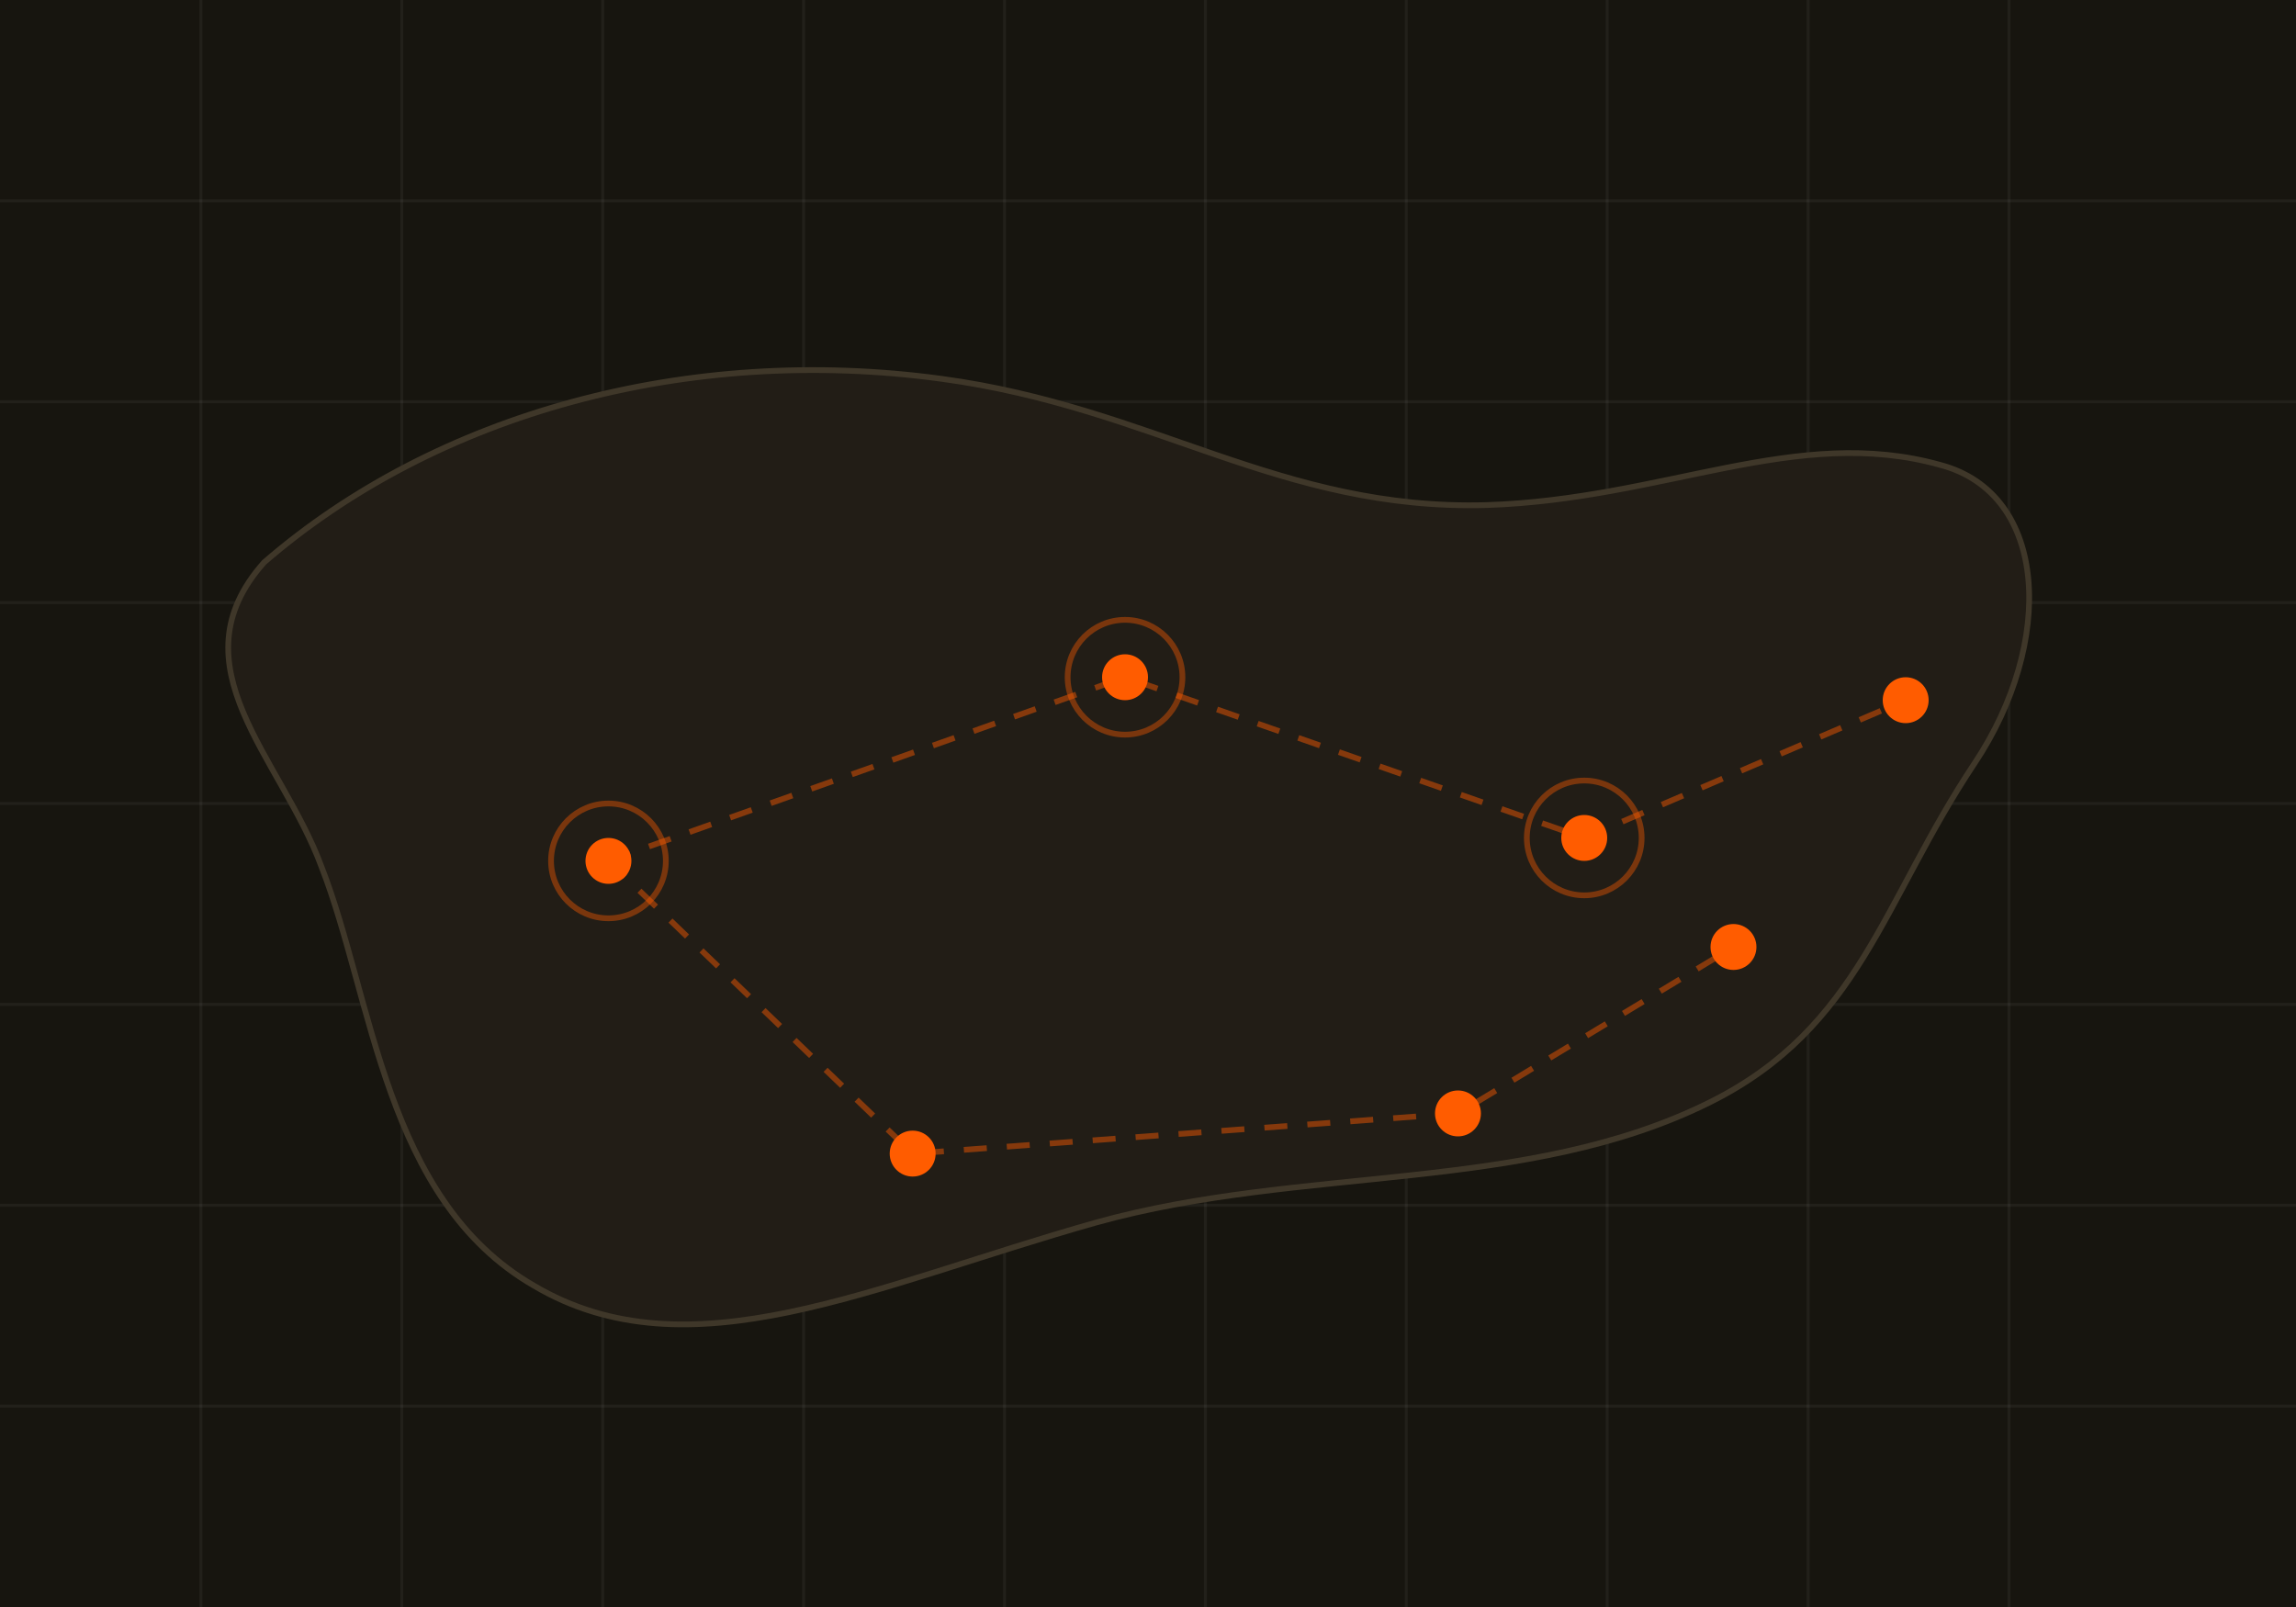
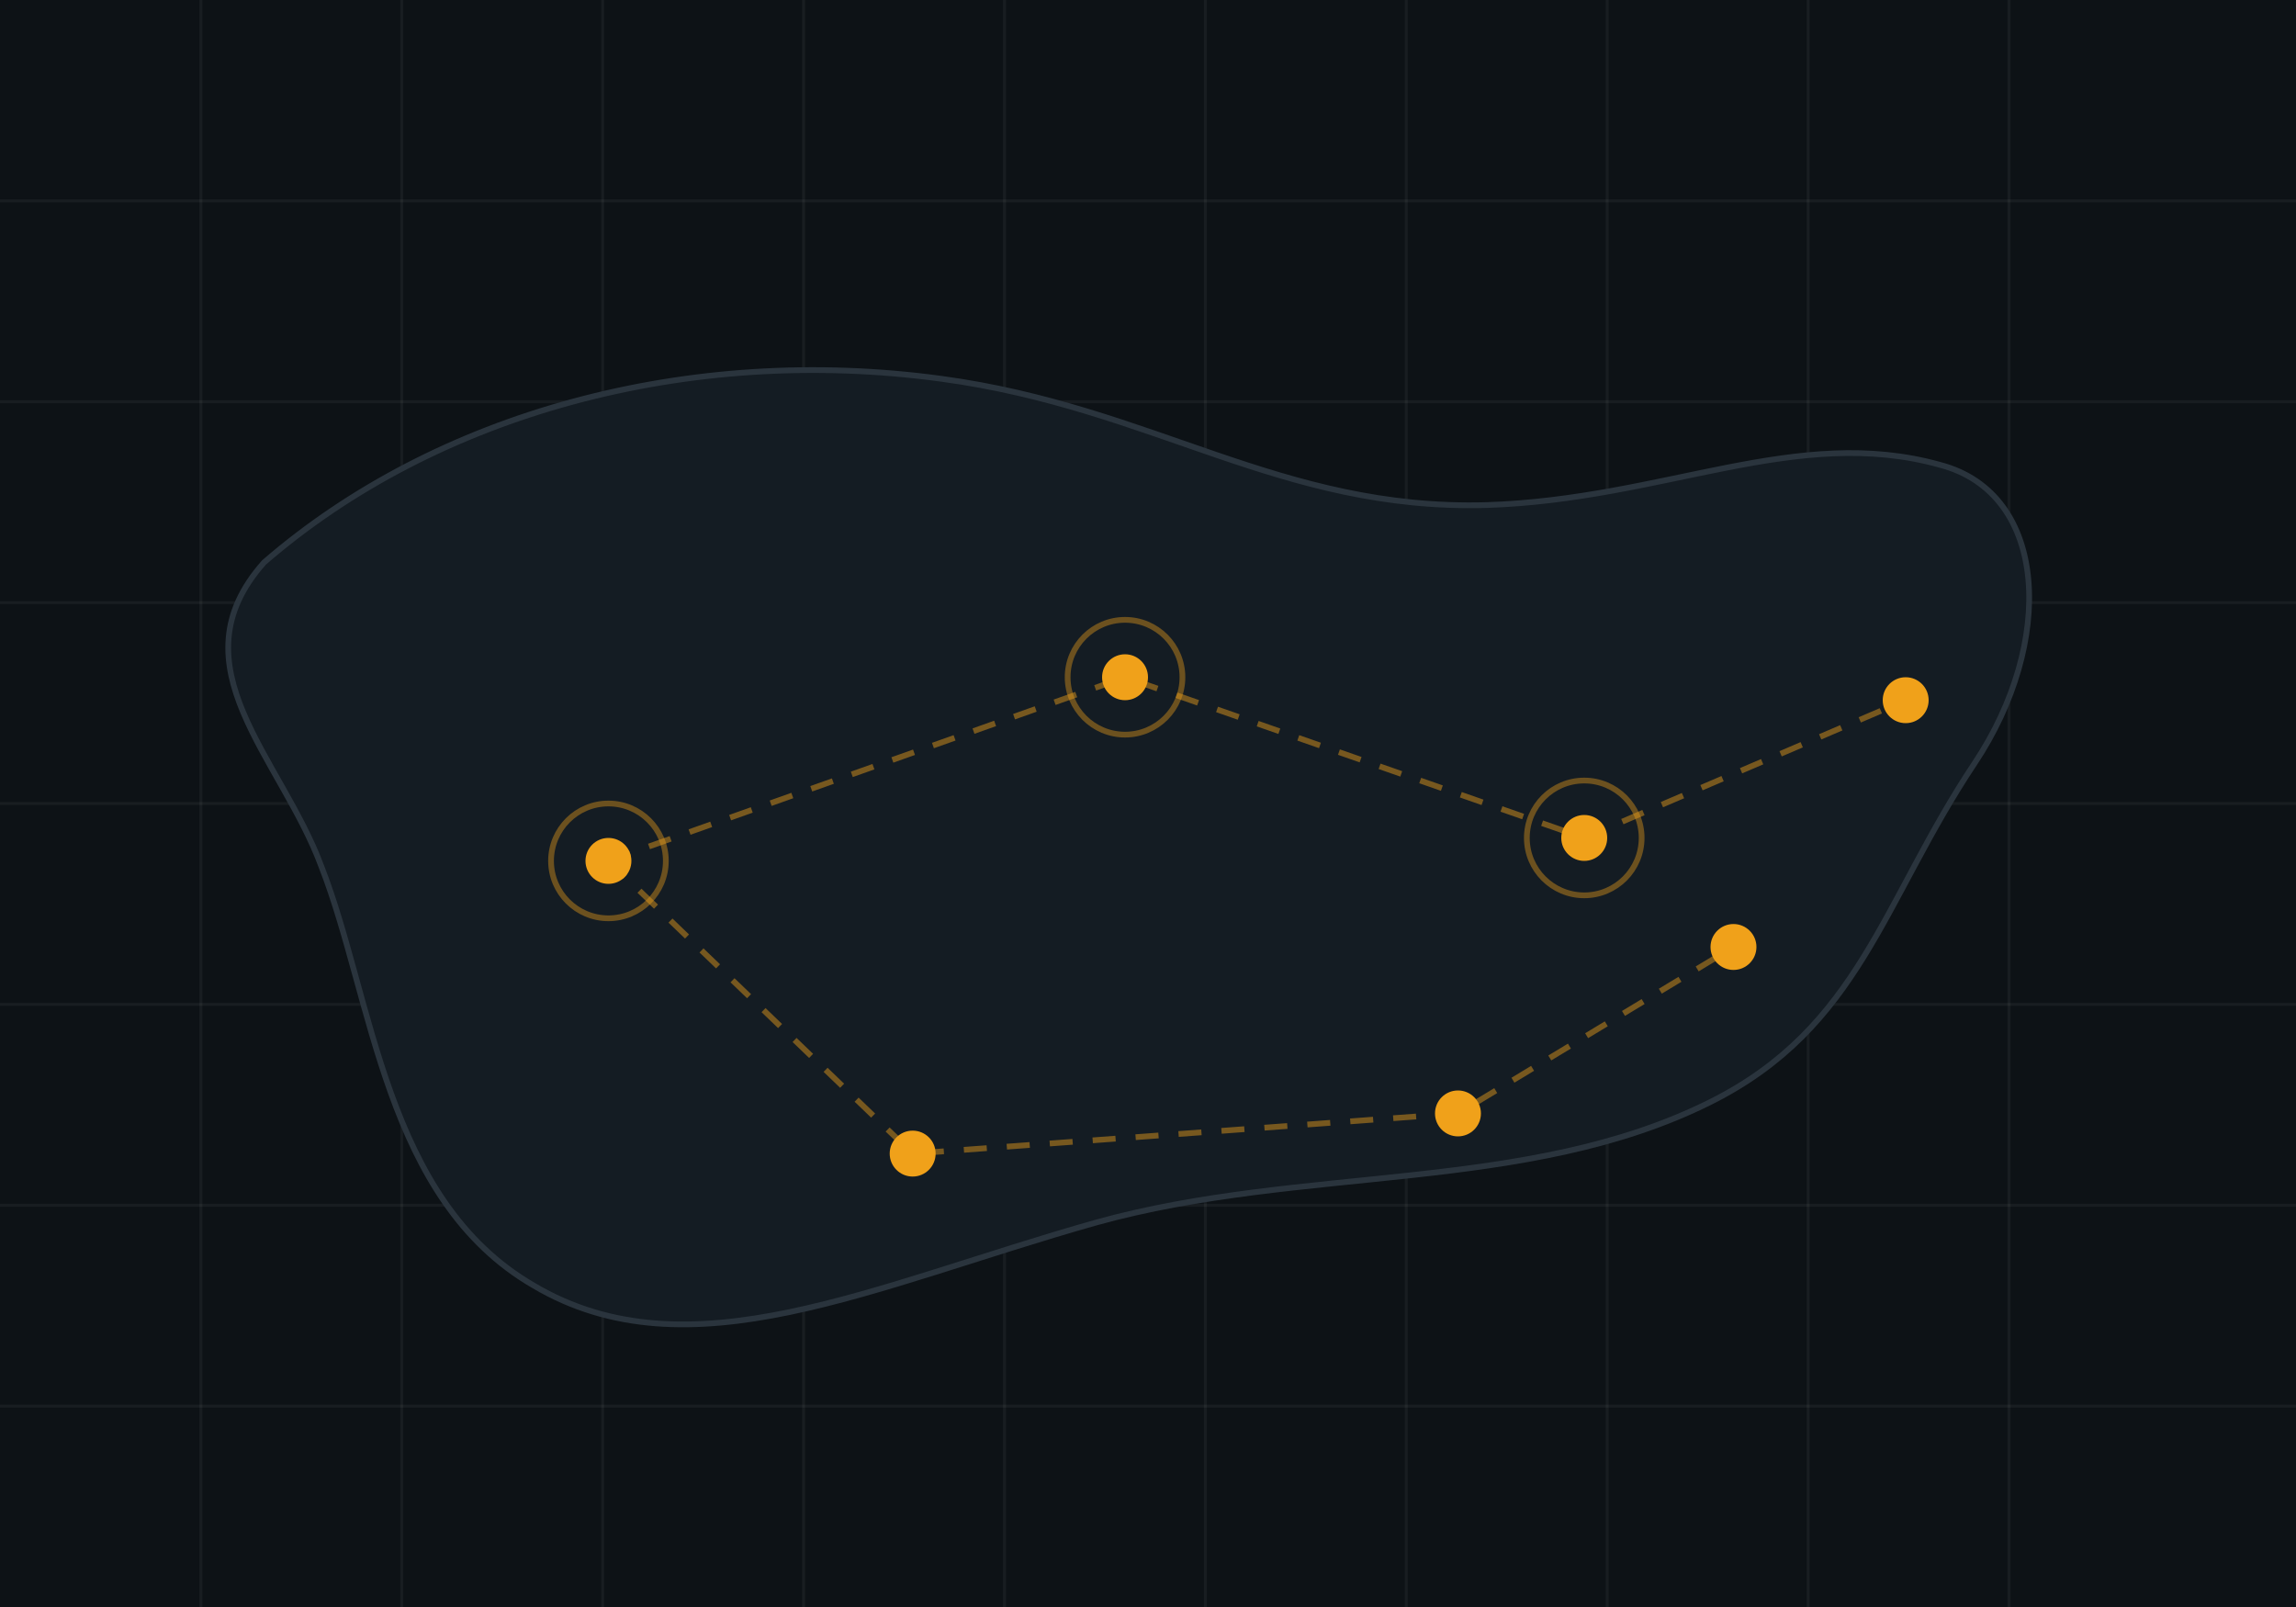
<svg xmlns="http://www.w3.org/2000/svg" viewBox="0 0 800 560" role="img" aria-label="Abstract map of operating regions with project markers">
-   <rect width="800" height="560" fill="#17150f" />
+   <rect width="800" height="560" fill="#0d1216" />
  <g stroke="rgba(255,255,255,.05)" stroke-width="1">
    <path d="M0 70h800M0 140h800M0 210h800M0 280h800M0 350h800M0 420h800M0 490h800" />
    <path d="M70 0v560M140 0v560M210 0v560M280 0v560M350 0v560M420 0v560M490 0v560M560 0v560M630 0v560M700 0v560" />
  </g>
-   <path d="M92 196c60-52 148-76 236-64 74 10 118 46 190 44 62-2 108-28 158-14 38 10 40 62 12 104-32 48-40 92-92 118-64 32-142 22-214 42-78 22-142 54-196 22-52-30-56-100-74-146-14-38-52-70-20-106z" fill="#221d16" stroke="#3f3729" stroke-width="2" />
-   <g stroke="#ff5c00" stroke-width="2" opacity="0.45" fill="none" stroke-dasharray="8 7">
+   <path d="M92 196c60-52 148-76 236-64 74 10 118 46 190 44 62-2 108-28 158-14 38 10 40 62 12 104-32 48-40 92-92 118-64 32-142 22-214 42-78 22-142 54-196 22-52-30-56-100-74-146-14-38-52-70-20-106z" fill="#141c23" stroke="#2a343d" stroke-width="2" />
+   <g stroke="#f0a11a" stroke-width="2" opacity="0.45" fill="none" stroke-dasharray="8 7">
    <path d="M212 300L392 236 552 292 664 244" />
    <path d="M212 300L318 402 508 388 604 330" />
  </g>
-   <g fill="#ff5c00">
+   <g fill="#f0a11a">
    <circle cx="212" cy="300" r="8" />
    <circle cx="392" cy="236" r="8" />
    <circle cx="552" cy="292" r="8" />
    <circle cx="664" cy="244" r="8" />
    <circle cx="318" cy="402" r="8" />
    <circle cx="508" cy="388" r="8" />
    <circle cx="604" cy="330" r="8" />
  </g>
-   <g fill="none" stroke="#ff5c00" stroke-width="2" opacity="0.4">
+   <g fill="none" stroke="#f0a11a" stroke-width="2" opacity="0.4">
    <circle cx="212" cy="300" r="20" />
    <circle cx="552" cy="292" r="20" />
    <circle cx="392" cy="236" r="20" />
  </g>
</svg>
